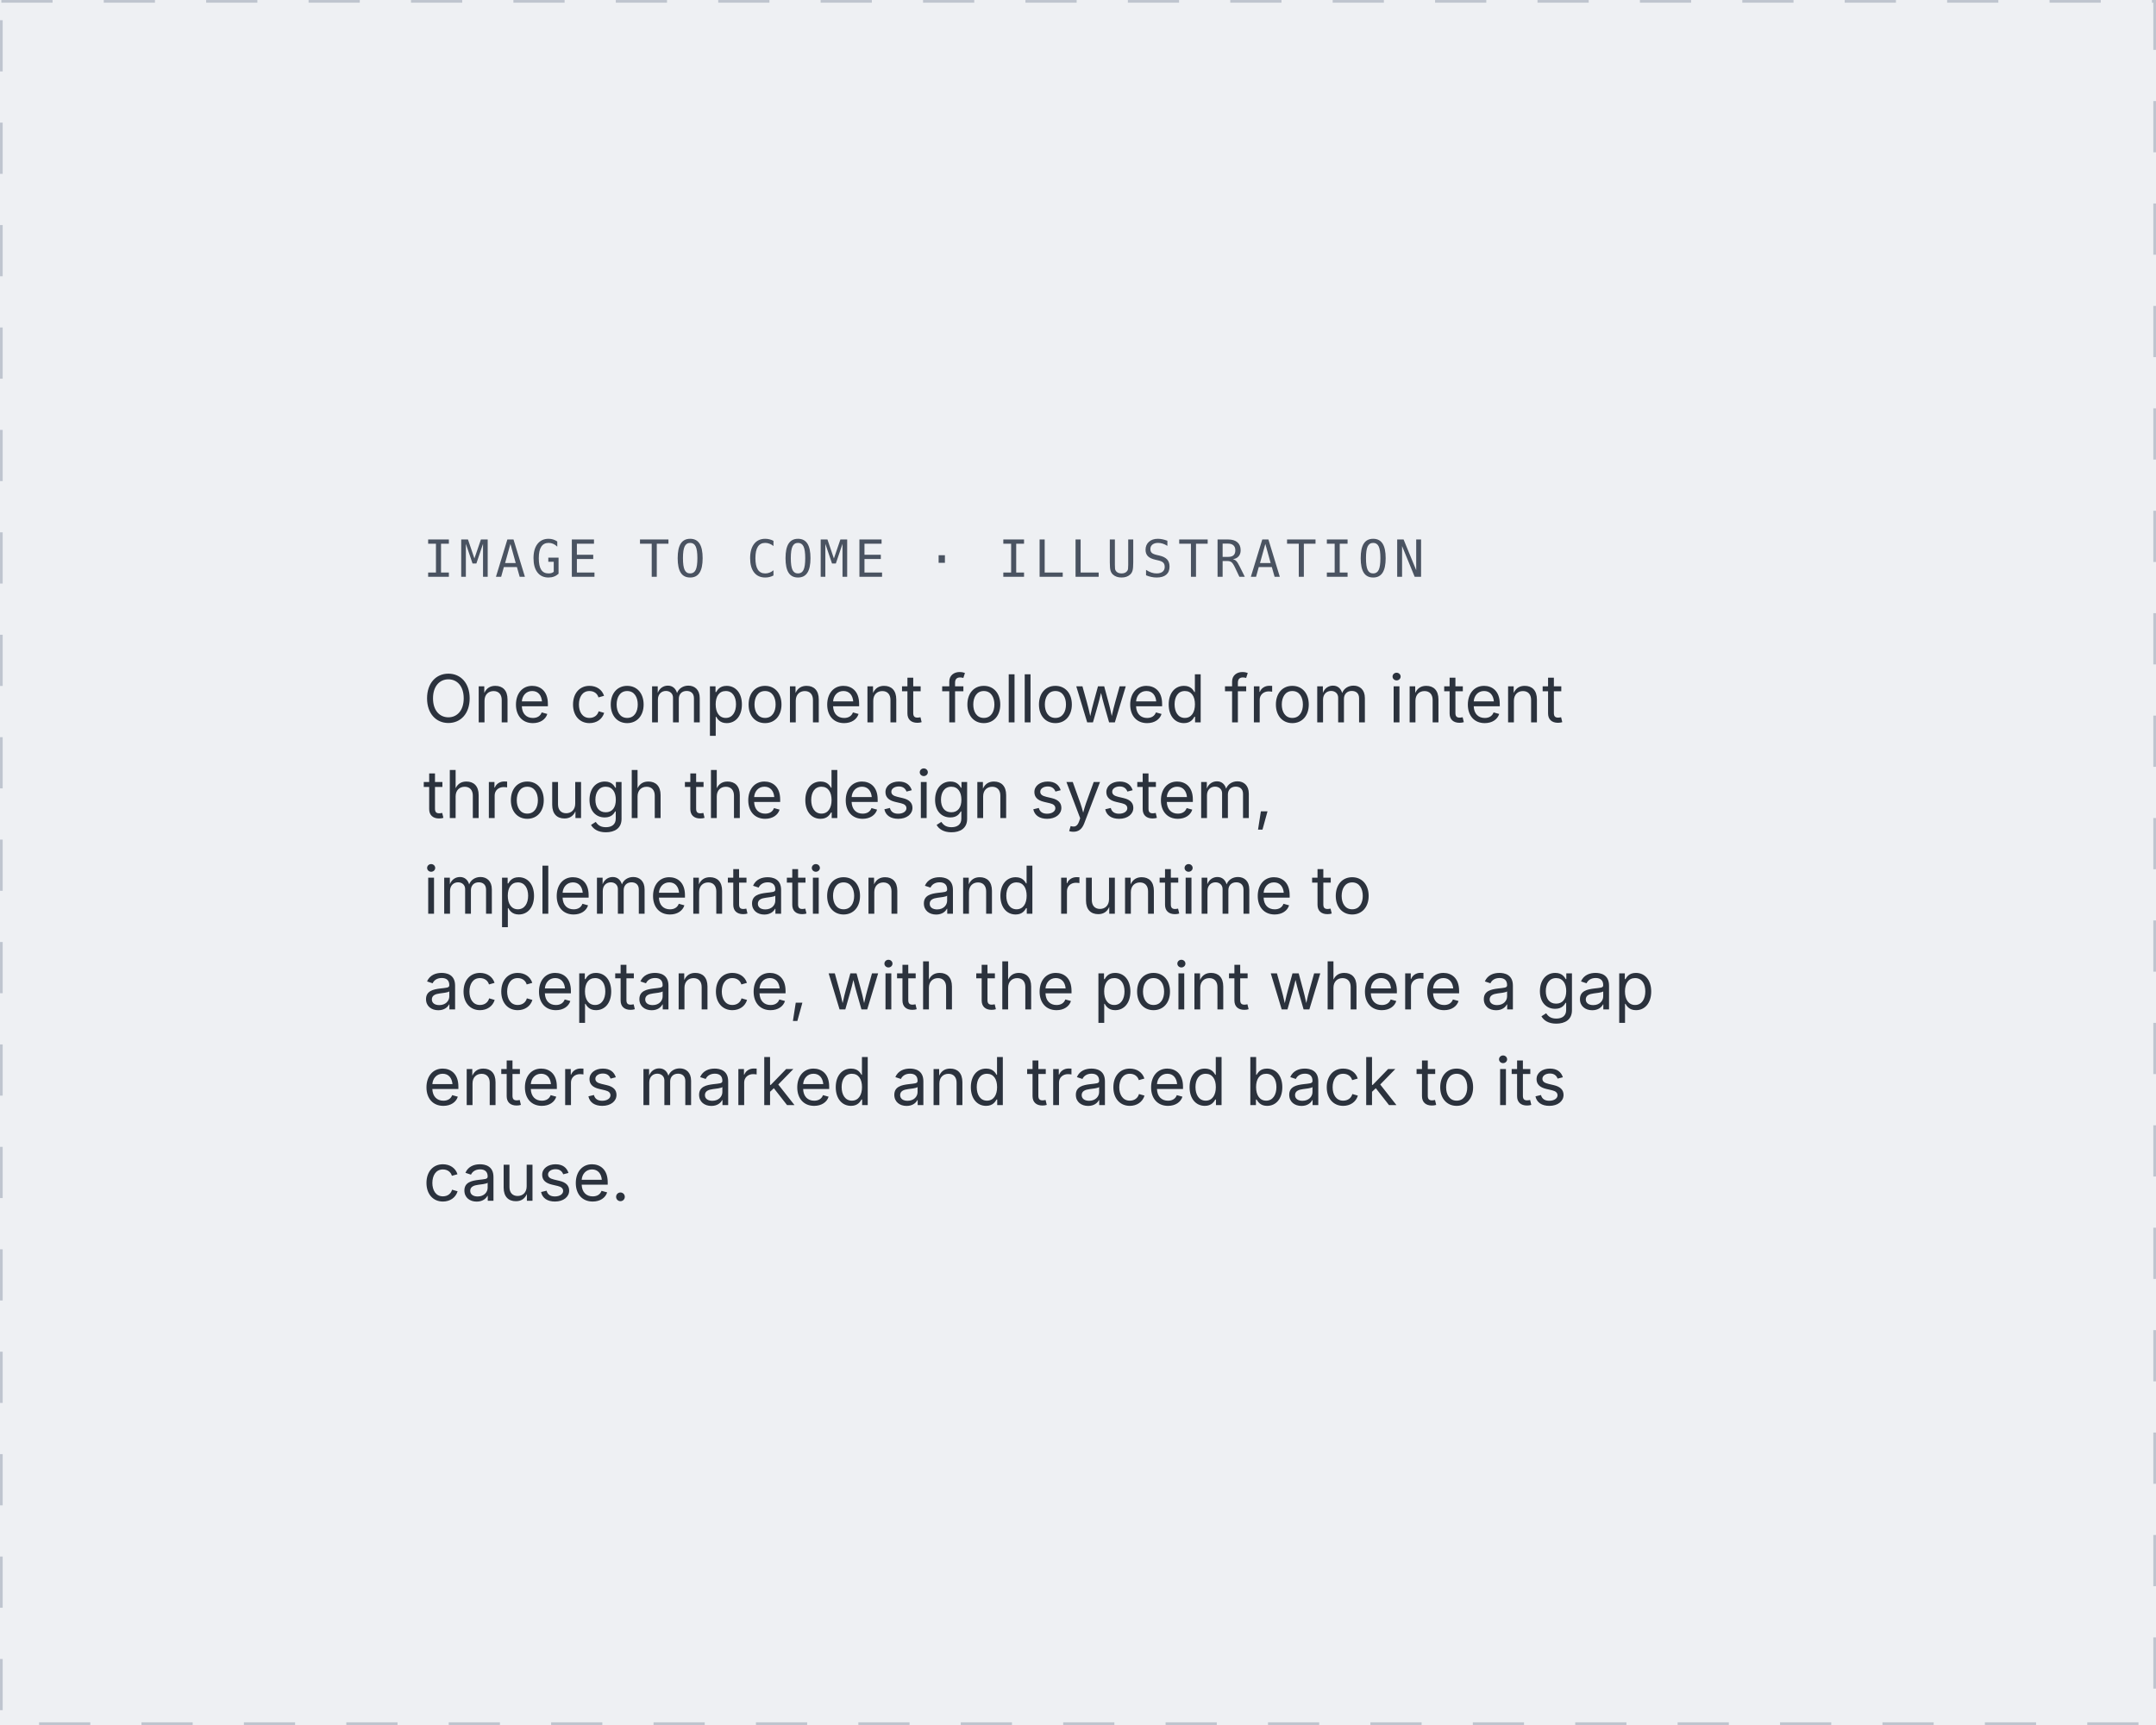
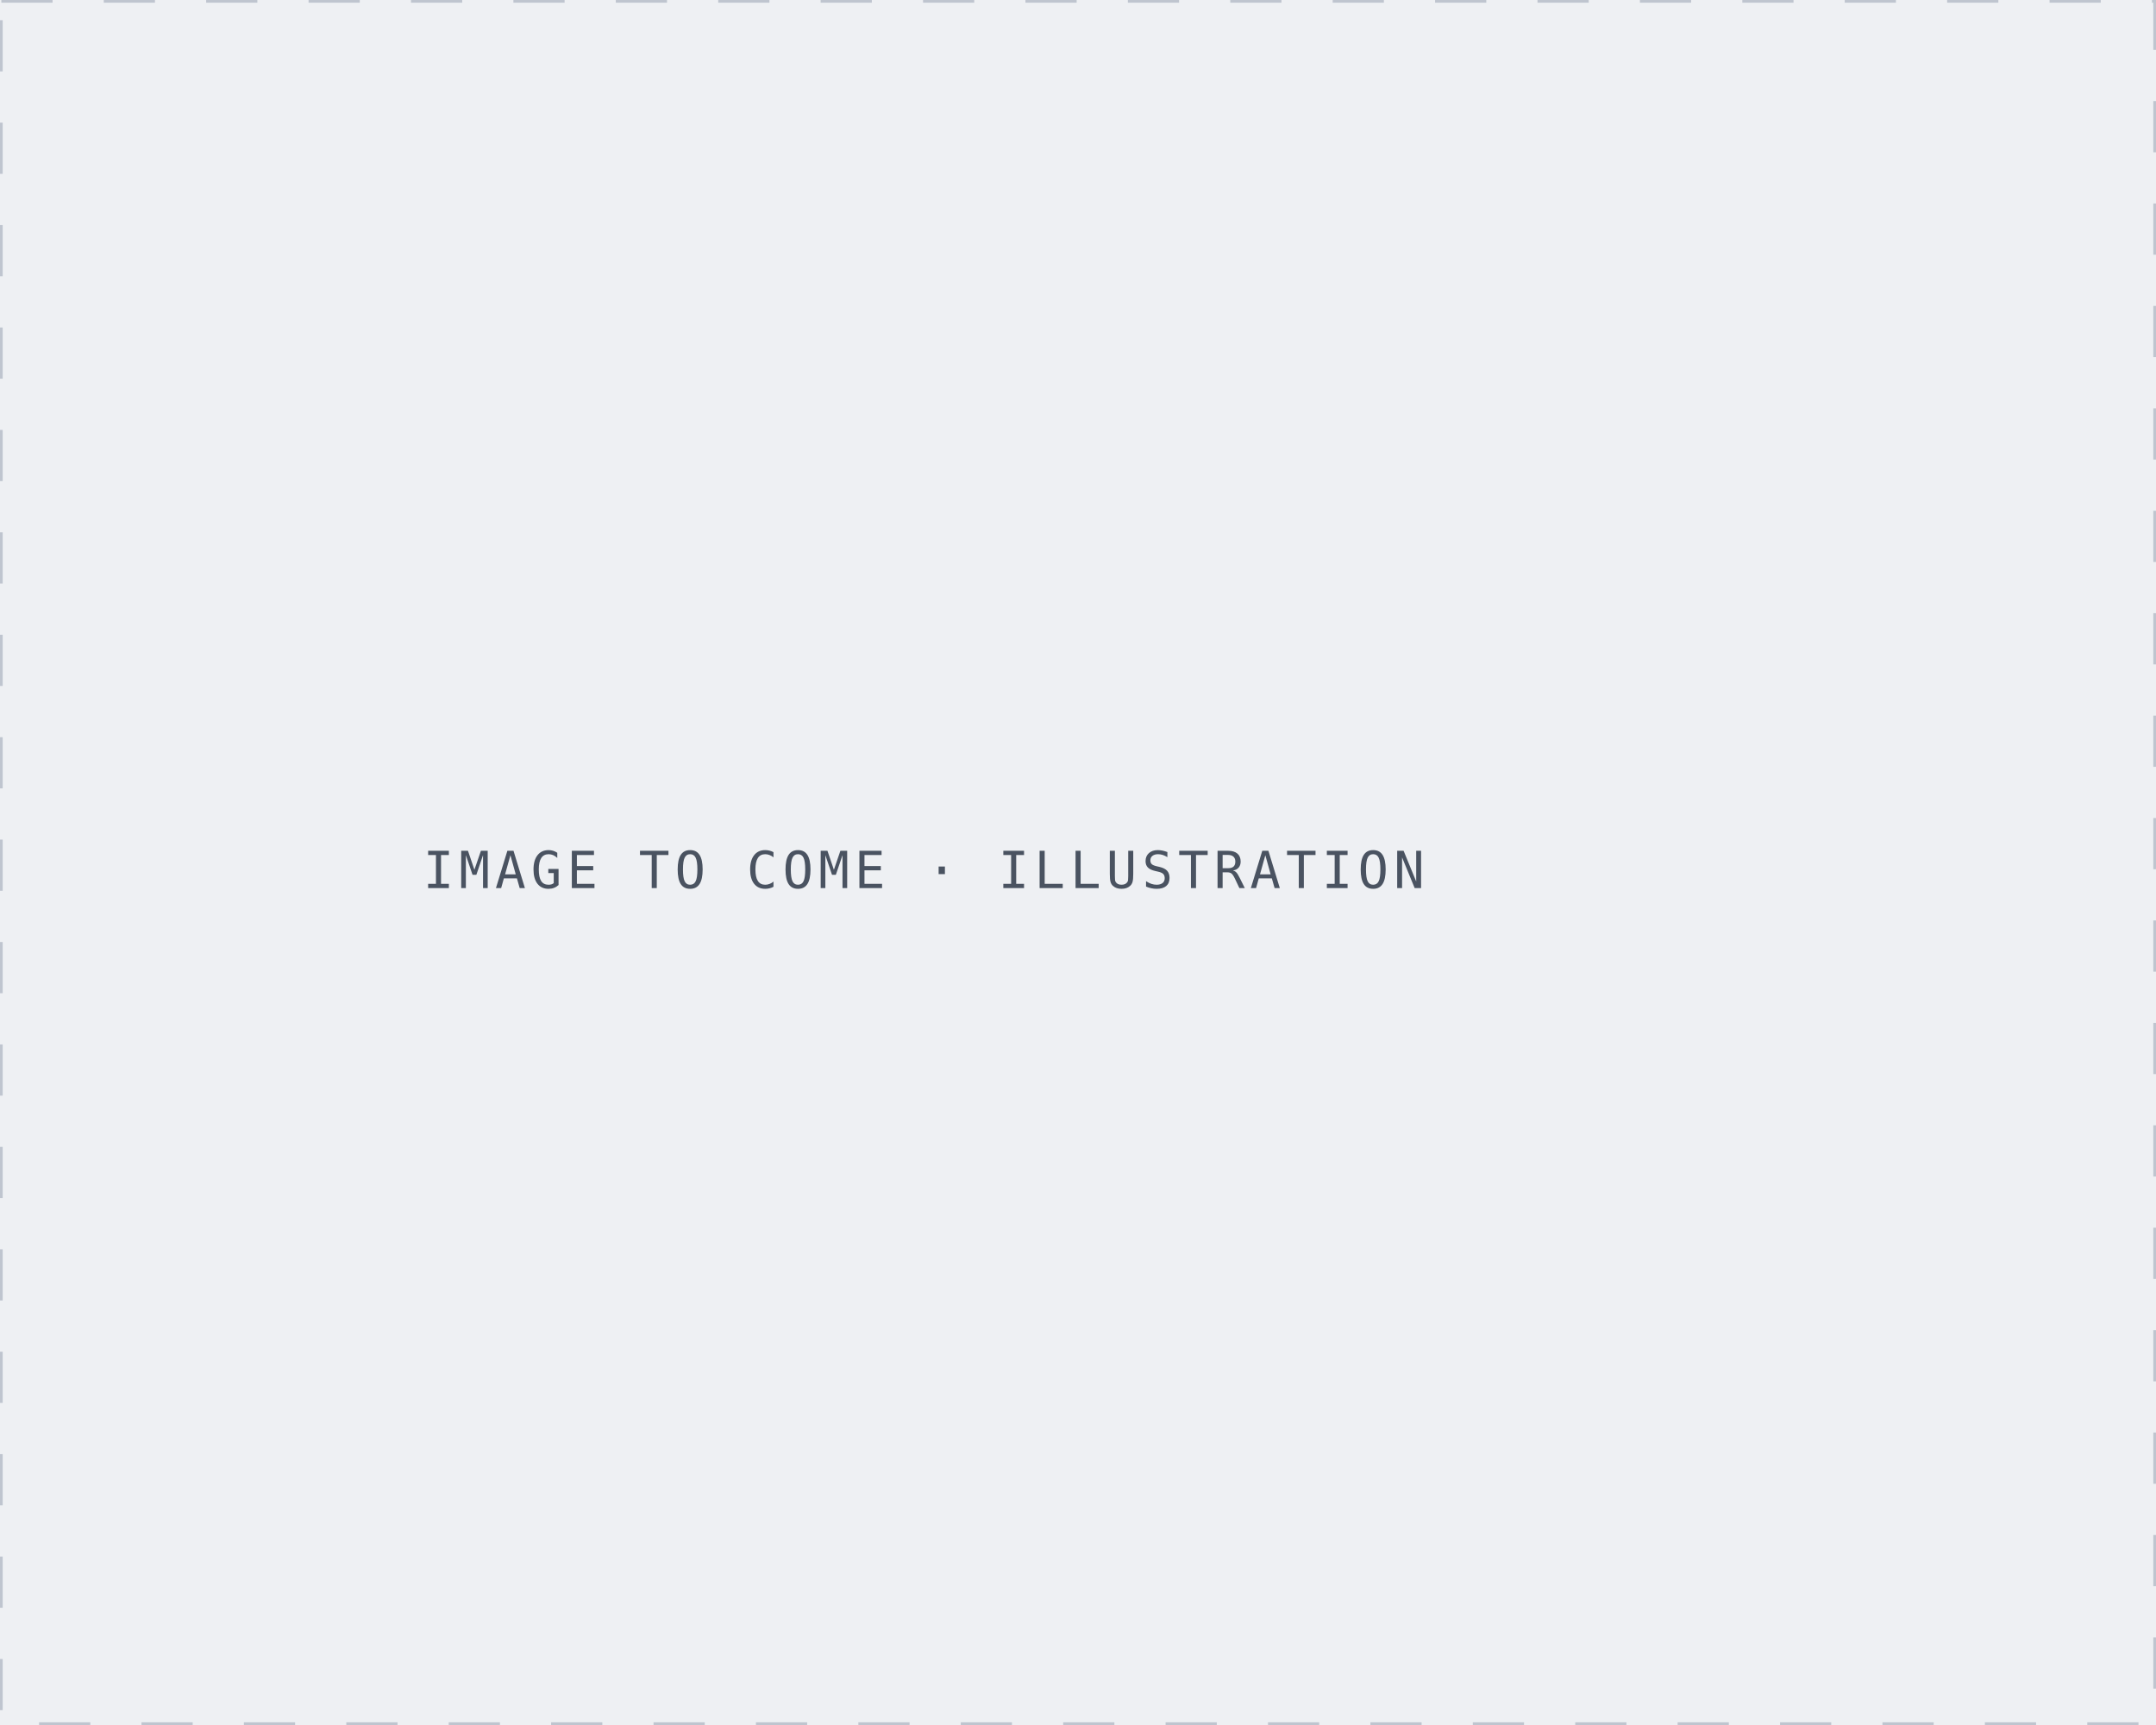
<svg xmlns="http://www.w3.org/2000/svg" viewBox="0 0 1600 1280" width="1600" height="1280" role="img" aria-label="Image to come · illustration">
  <rect width="1600" height="1280" fill="#EEF0F3" />
  <rect x="1" y="1" width="1598" height="1278" fill="none" stroke="#BFC5CF" stroke-width="2" stroke-dasharray="38 38" />
-   <text x="314" y="428" font-family="ui-monospace, Menlo, Consolas, monospace" font-size="38" letter-spacing="3.8" fill="#4A5361">IMAGE TO COME · ILLUSTRATION</text>
-   <text x="314" y="536" font-family="system-ui, -apple-system, Segoe UI, sans-serif" font-size="49" fill="#2B323D">
-     <tspan x="314" dy="0">One component followed from intent</tspan>
-     <tspan x="314" dy="71">through the design system,</tspan>
-     <tspan x="314" dy="71">implementation and runtime to</tspan>
-     <tspan x="314" dy="71">acceptance, with the point where a gap</tspan>
-     <tspan x="314" dy="71">enters marked and traced back to its</tspan>
-     <tspan x="314" dy="71">cause.</tspan>
-   </text>
+   <text x="314" y="659" font-family="ui-monospace, Menlo, Consolas, monospace" font-size="38" letter-spacing="3.8" fill="#4A5361">IMAGE TO COME · ILLUSTRATION</text>
+   <text x="314" y="767" font-family="system-ui, -apple-system, Segoe UI, sans-serif" font-size="49" fill="#2B323D" />
</svg>
